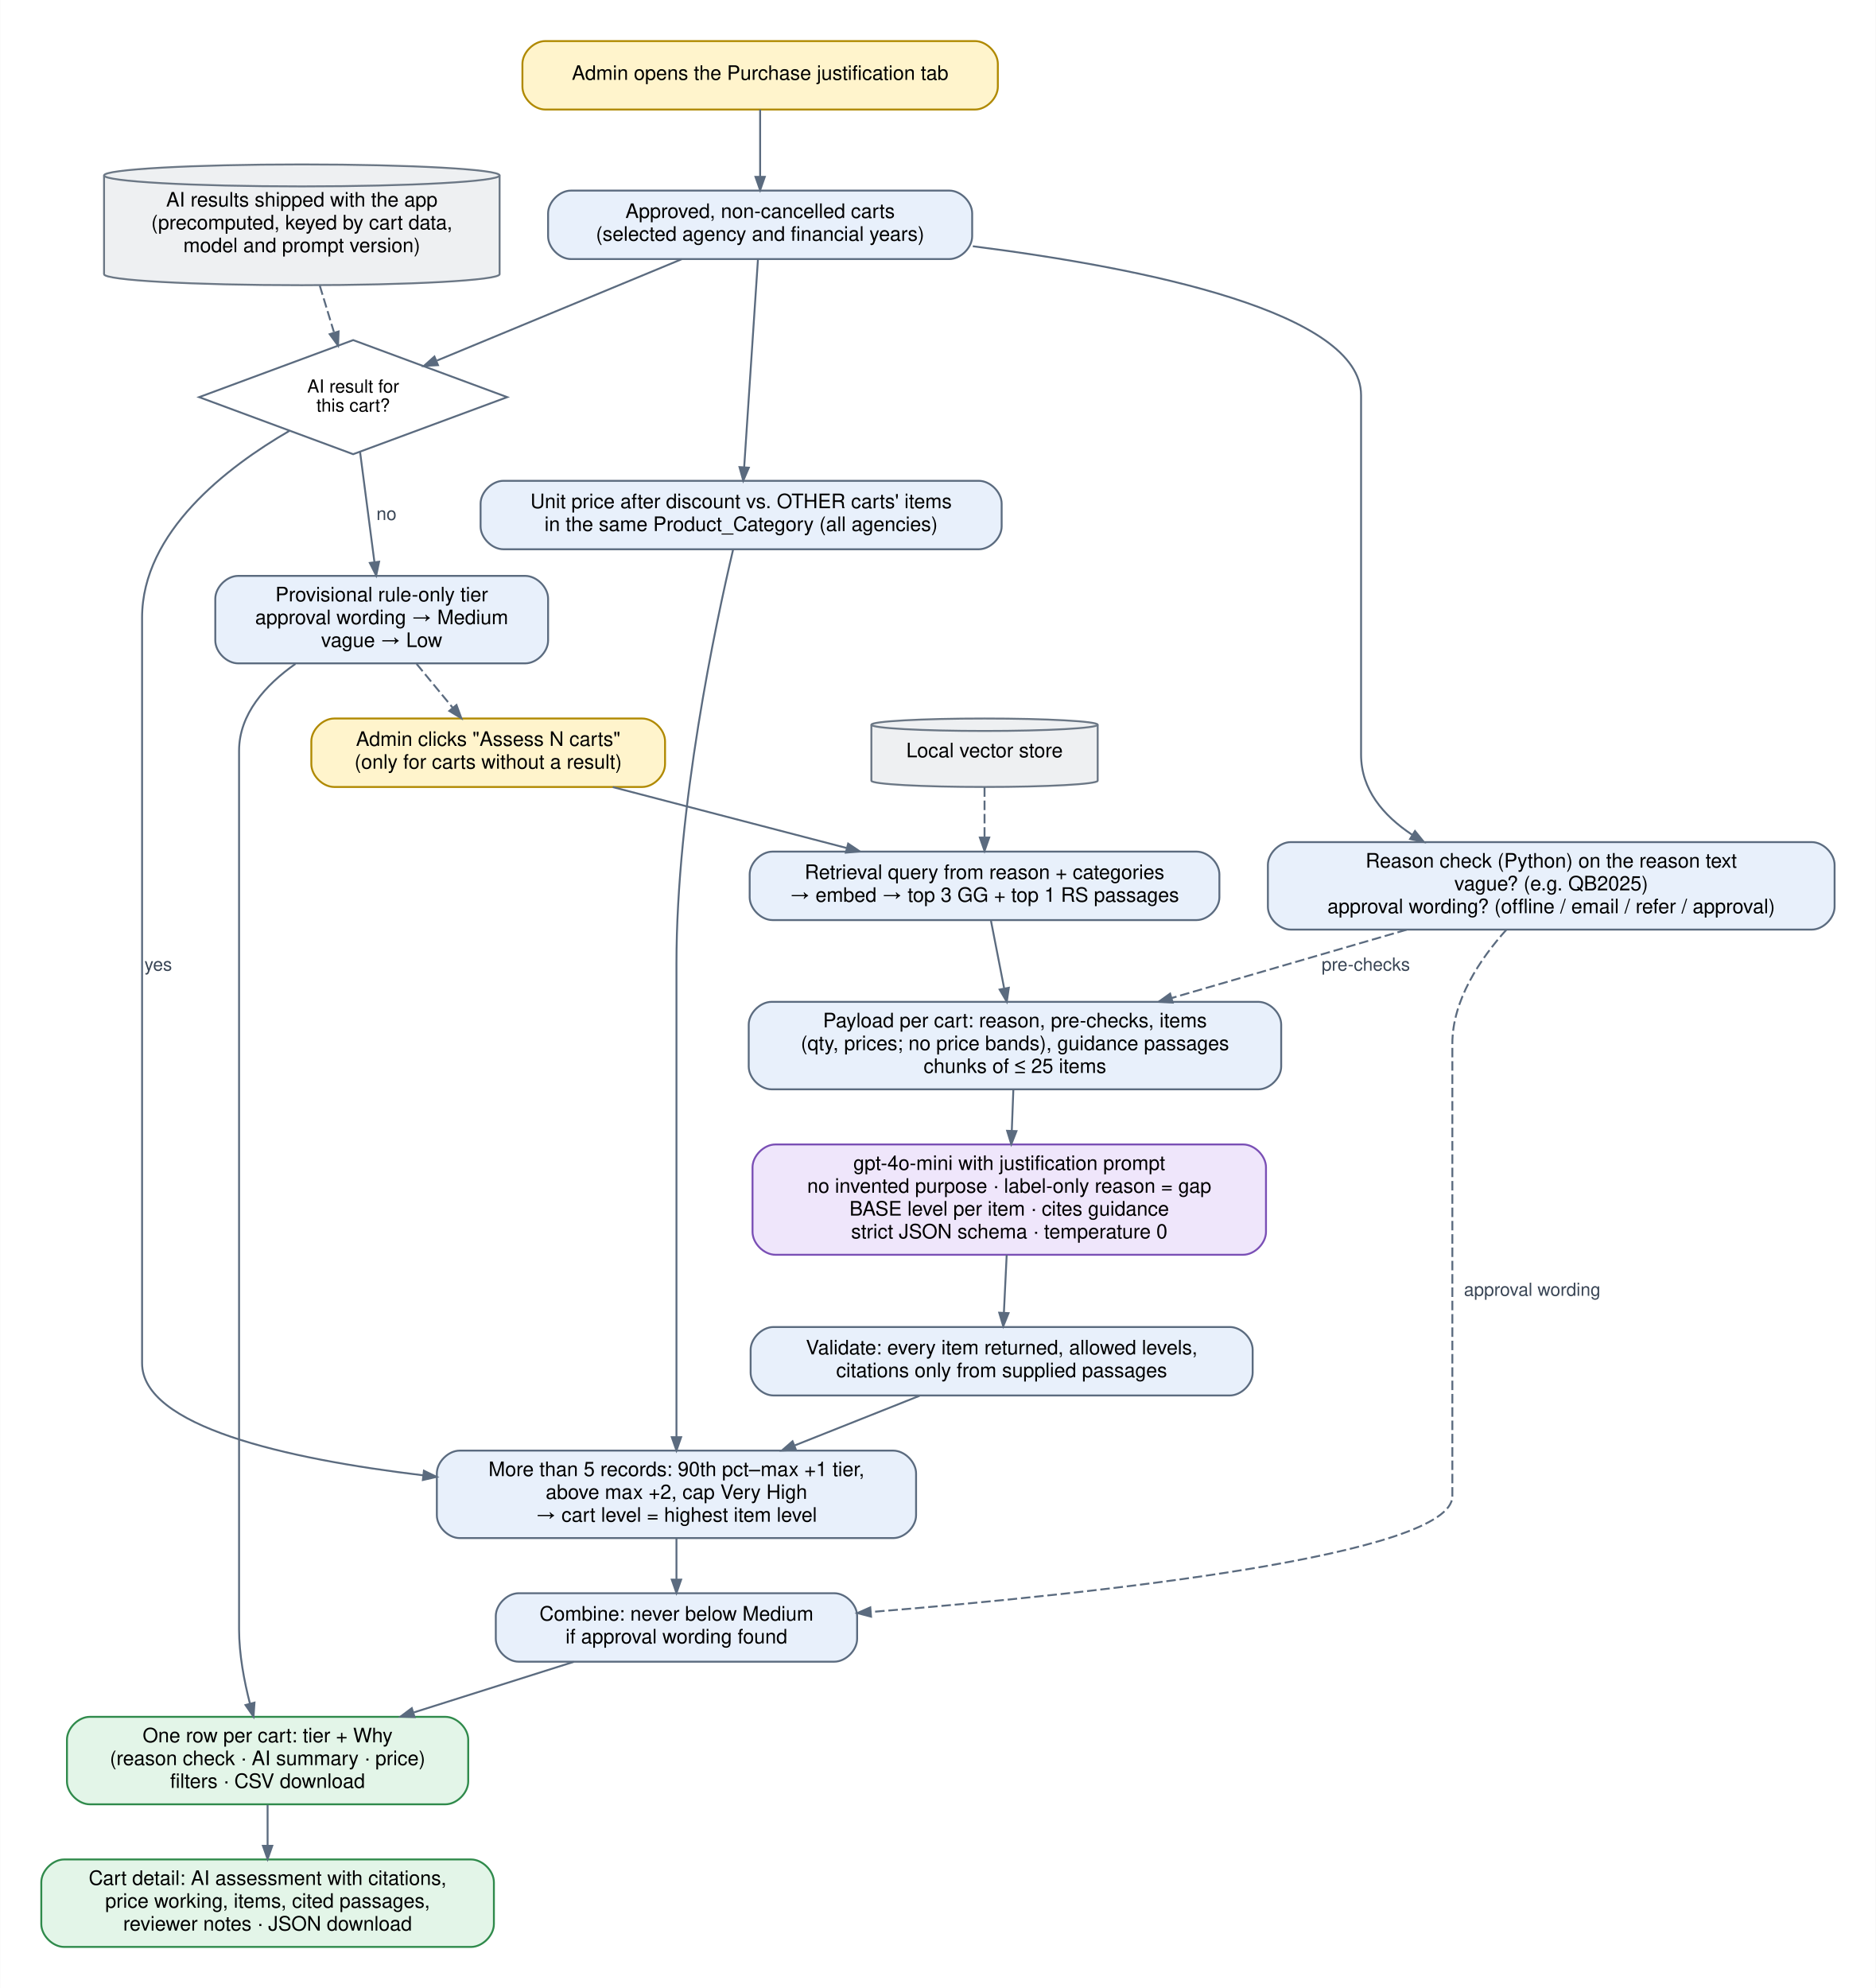
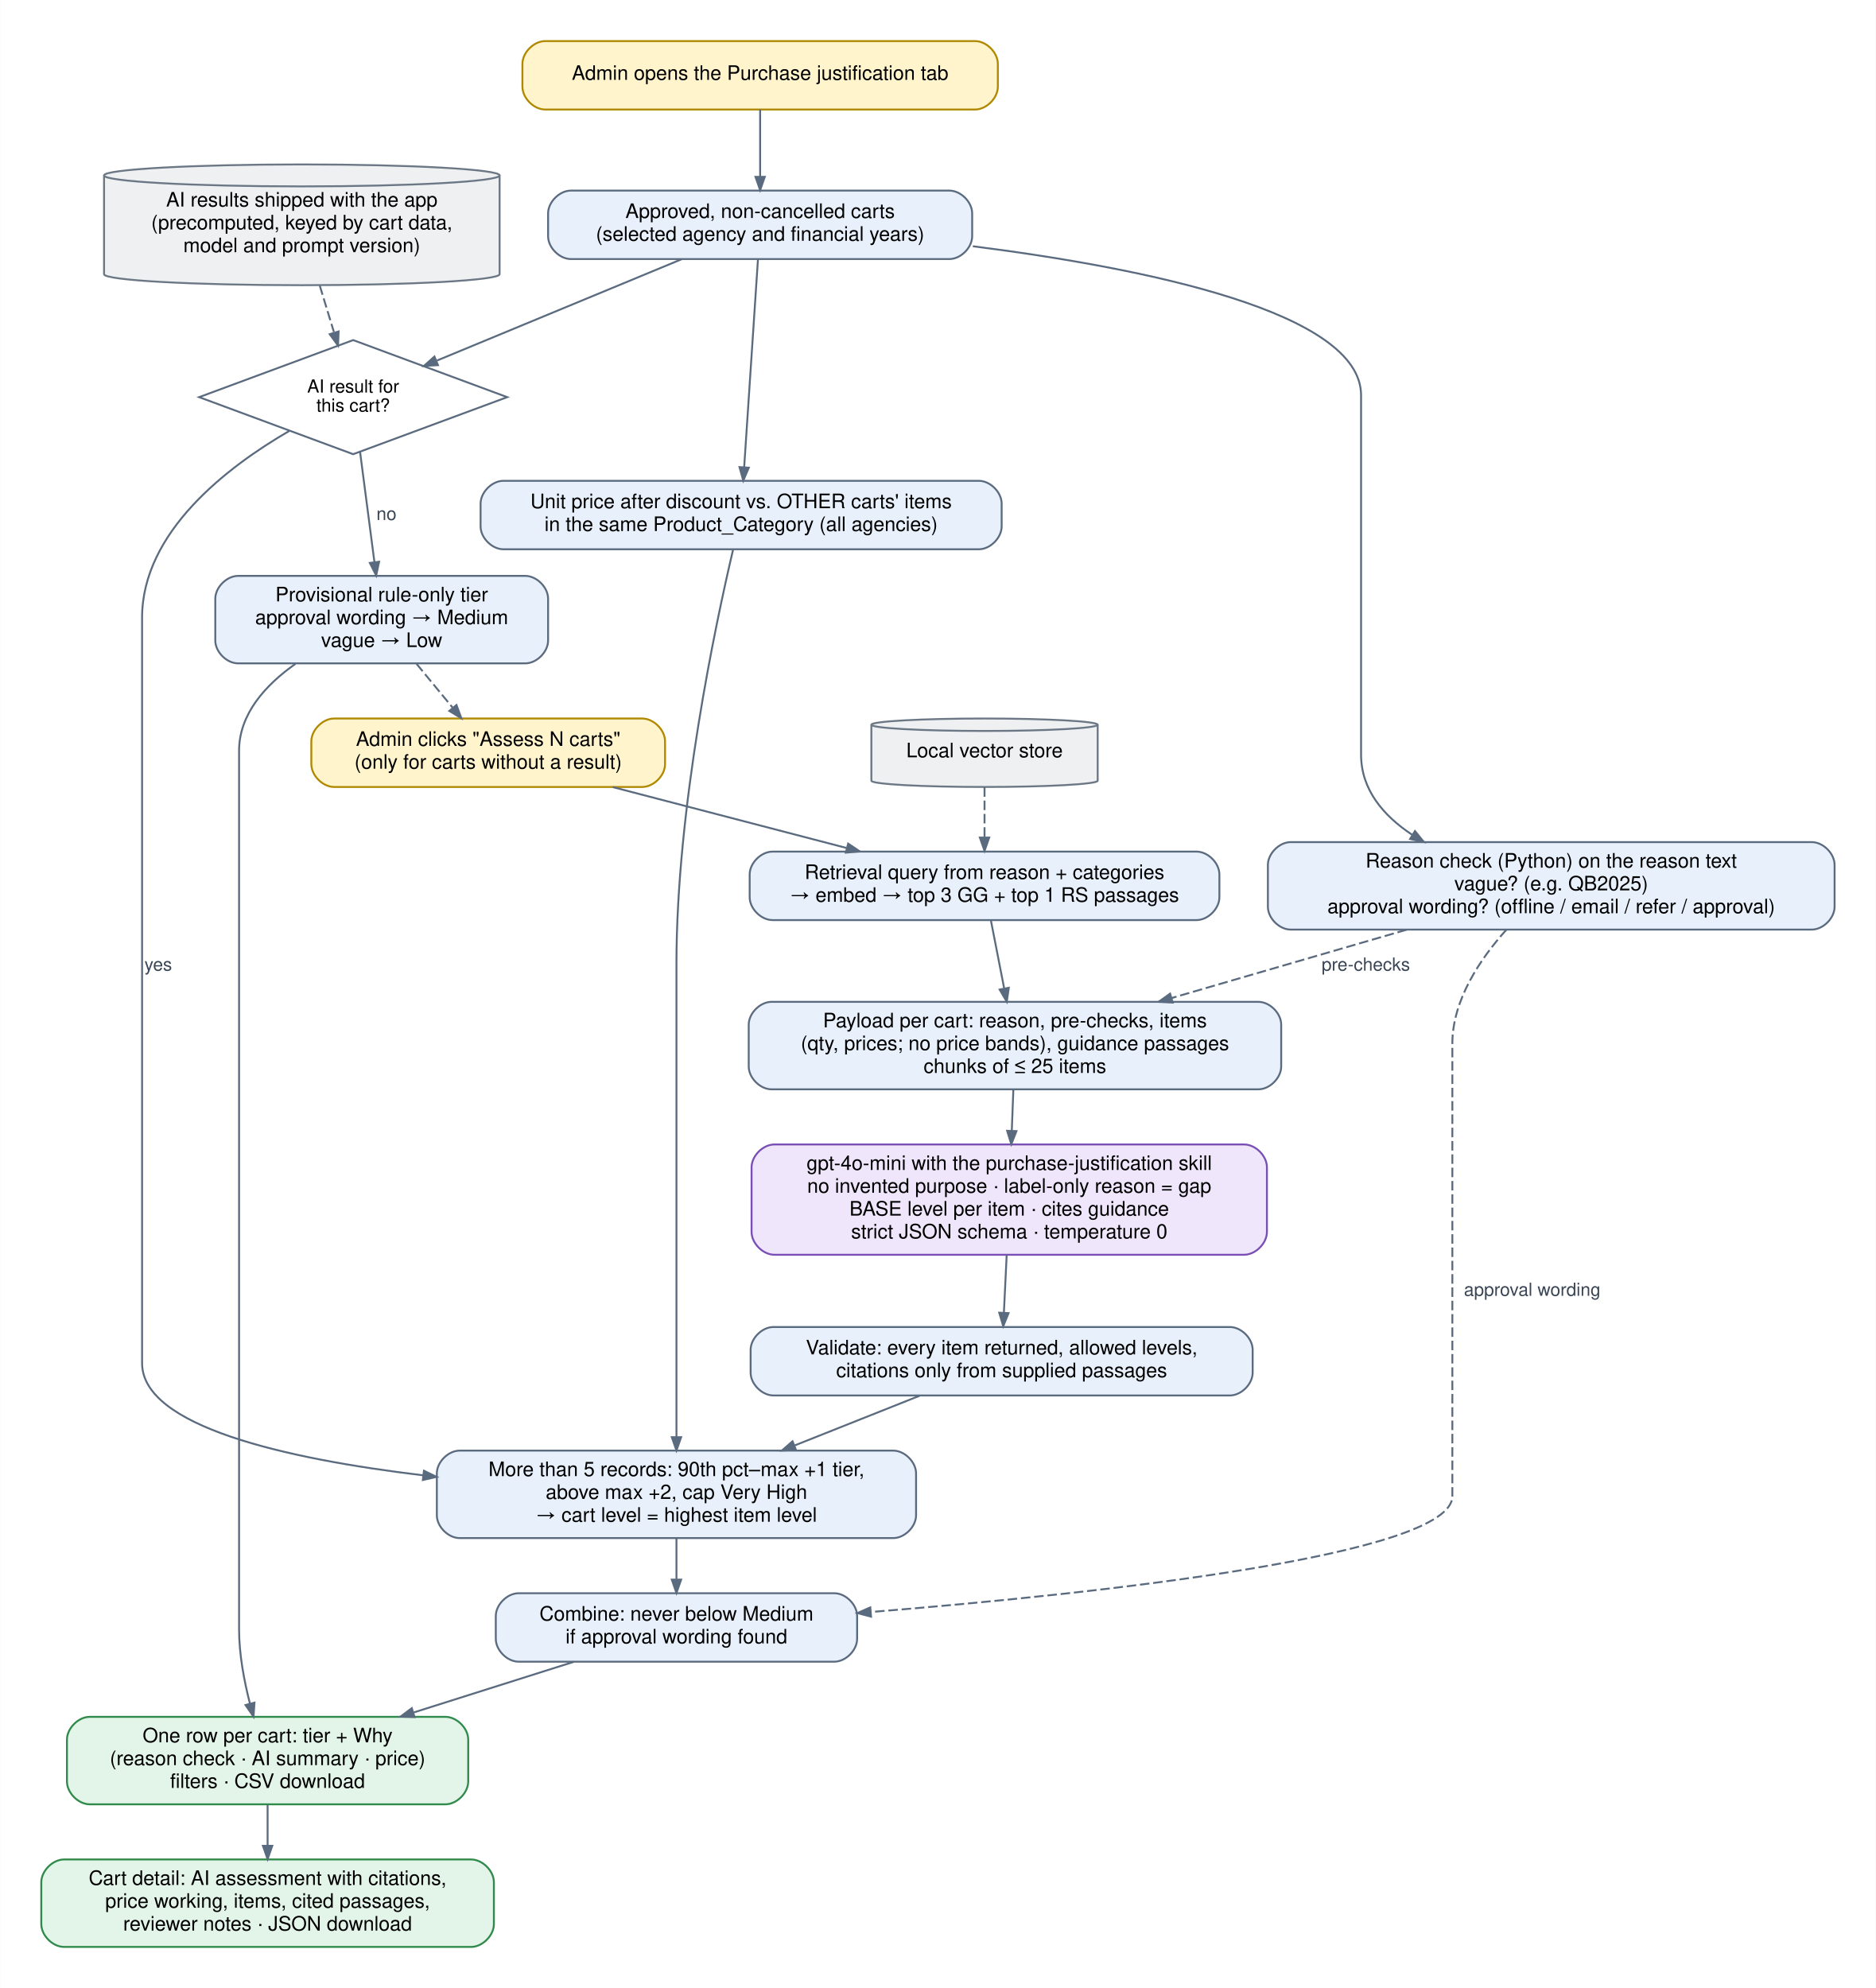
<svg xmlns="http://www.w3.org/2000/svg" width="986pt" height="1045pt" viewBox="0.00 0.00 986.20 1045.45">
  <g id="graph0" class="graph" transform="scale(1 1) rotate(0) translate(21.6 1023.85)">
    <polygon fill="white" stroke="transparent" points="-21.6,21.6 -21.6,-1023.85 964.6,-1023.85 964.6,21.6 -21.6,21.6" />
    <g id="node1" class="node">
      <path fill="#fff4cc" stroke="#b08900" d="M491,-1002.25C491,-1002.25 265,-1002.25 265,-1002.25 259,-1002.25 253,-996.25 253,-990.25 253,-990.25 253,-978.25 253,-978.25 253,-972.25 259,-966.25 265,-966.25 265,-966.25 491,-966.25 491,-966.25 497,-966.25 503,-972.25 503,-978.25 503,-978.25 503,-990.25 503,-990.25 503,-996.25 497,-1002.25 491,-1002.25" />
      <text text-anchor="middle" x="378" y="-981.85" font-family="Helvetica,sans-Serif" font-size="10.50">Admin opens the Purchase justification tab</text>
    </g>
    <g id="node2" class="node">
      <path fill="#e8f0fb" stroke="#5b6b7f" d="M477.5,-923.62C477.5,-923.62 278.5,-923.62 278.5,-923.62 272.5,-923.62 266.5,-917.62 266.5,-911.62 266.5,-911.62 266.5,-899.62 266.5,-899.62 266.5,-893.62 272.5,-887.62 278.5,-887.62 278.5,-887.62 477.5,-887.62 477.5,-887.62 483.5,-887.62 489.5,-893.62 489.5,-899.62 489.5,-899.62 489.5,-911.62 489.5,-911.62 489.5,-917.62 483.5,-923.62 477.5,-923.62" />
      <text text-anchor="middle" x="378" y="-909.23" font-family="Helvetica,sans-Serif" font-size="10.50">Approved, non-cancelled carts</text>
      <text text-anchor="middle" x="378" y="-897.23" font-family="Helvetica,sans-Serif" font-size="10.50">(selected agency and financial years)</text>
    </g>
    <g id="edge1" class="edge">
      <path fill="none" stroke="#5b6b7f" d="M378,-966.24C378,-955.9 378,-942.52 378,-931.05" />
      <polygon fill="#5b6b7f" stroke="#5b6b7f" points="380.45,-930.85 378,-923.85 375.55,-930.85 380.45,-930.85" />
    </g>
    <g id="node3" class="node">
      <path fill="#e8f0fb" stroke="#5b6b7f" d="M931,-581C931,-581 657,-581 657,-581 651,-581 645,-575 645,-569 645,-569 645,-547 645,-547 645,-541 651,-535 657,-535 657,-535 931,-535 931,-535 937,-535 943,-541 943,-547 943,-547 943,-569 943,-569 943,-575 937,-581 931,-581" />
      <text text-anchor="middle" x="794" y="-567.6" font-family="Helvetica,sans-Serif" font-size="10.50">Reason check (Python) on the reason text</text>
      <text text-anchor="middle" x="794" y="-555.6" font-family="Helvetica,sans-Serif" font-size="10.50">vague? (e.g. QB2025)</text>
      <text text-anchor="middle" x="794" y="-543.6" font-family="Helvetica,sans-Serif" font-size="10.50">approval wording? (offline / email / refer / approval)</text>
    </g>
    <g id="edge2" class="edge">
      <path fill="none" stroke="#5b6b7f" d="M489.85,-894.35C580.76,-882.81 694,-859.66 694,-816 694,-816 694,-816 694,-627 694,-608.74 705.54,-595.04 720.78,-584.91" />
      <polygon fill="#5b6b7f" stroke="#5b6b7f" points="722.35,-586.82 727.02,-581.06 719.78,-582.65 722.35,-586.82" />
    </g>
    <g id="node5" class="node">
      <polygon fill="white" stroke="#5b6b7f" points="164,-845 83,-815 164,-785 245,-815 164,-845" />
      <text text-anchor="middle" x="164" y="-817.4" font-family="Helvetica,sans-Serif" font-size="9.50">AI result for</text>
      <text text-anchor="middle" x="164" y="-807.4" font-family="Helvetica,sans-Serif" font-size="9.50">this cart?</text>
    </g>
    <g id="edge3" class="edge">
      <path fill="none" stroke="#5b6b7f" d="M336.74,-887.54C299.81,-872.24 245.82,-849.88 208.05,-834.24" />
      <polygon fill="#5b6b7f" stroke="#5b6b7f" points="208.6,-831.82 201.2,-831.41 206.73,-836.35 208.6,-831.82" />
    </g>
    <g id="node12" class="node">
      <path fill="#e8f0fb" stroke="#5b6b7f" d="M493,-771C493,-771 243,-771 243,-771 237,-771 231,-765 231,-759 231,-759 231,-747 231,-747 231,-741 237,-735 243,-735 243,-735 493,-735 493,-735 499,-735 505,-741 505,-747 505,-747 505,-759 505,-759 505,-765 499,-771 493,-771" />
      <text text-anchor="middle" x="368" y="-756.6" font-family="Helvetica,sans-Serif" font-size="10.50">Unit price after discount vs. OTHER carts' items</text>
      <text text-anchor="middle" x="368" y="-744.6" font-family="Helvetica,sans-Serif" font-size="10.50">in the same Product_Category (all agencies)</text>
    </g>
    <g id="edge16" class="edge">
      <path fill="none" stroke="#5b6b7f" d="M376.85,-887.35C375.07,-860.56 371.65,-808.93 369.62,-778.36" />
      <polygon fill="#5b6b7f" stroke="#5b6b7f" points="372.04,-777.9 369.13,-771.08 367.15,-778.22 372.04,-777.9" />
    </g>
    <g id="node9" class="node">
      <path fill="#e8f0fb" stroke="#5b6b7f" d="M640,-497C640,-497 384,-497 384,-497 378,-497 372,-491 372,-485 372,-485 372,-463 372,-463 372,-457 378,-451 384,-451 384,-451 640,-451 640,-451 646,-451 652,-457 652,-463 652,-463 652,-485 652,-485 652,-491 646,-497 640,-497" />
      <text text-anchor="middle" x="512" y="-483.6" font-family="Helvetica,sans-Serif" font-size="10.50">Payload per cart: reason, pre-checks, items</text>
      <text text-anchor="middle" x="512" y="-471.6" font-family="Helvetica,sans-Serif" font-size="10.50">(qty, prices; no price bands), guidance passages</text>
      <text text-anchor="middle" x="512" y="-459.6" font-family="Helvetica,sans-Serif" font-size="10.50">chunks of ≤ 25 items</text>
    </g>
    <g id="edge11" class="edge">
      <path fill="none" stroke="#5b6b7f" stroke-dasharray="5,2" d="M717.93,-534.92C702.09,-530.32 685.5,-525.51 670,-521 645.43,-513.86 618.7,-506.08 594.35,-498.99" />
      <polygon fill="#5b6b7f" stroke="#5b6b7f" points="594.95,-496.61 587.54,-497.01 593.58,-501.32 594.95,-496.61" />
      <text text-anchor="middle" x="696.5" y="-513.4" font-family="Helvetica,sans-Serif" font-size="9.50" fill="#3a4656">pre-checks</text>
    </g>
    <g id="node14" class="node">
      <path fill="#e8f0fb" stroke="#5b6b7f" d="M417,-186C417,-186 251,-186 251,-186 245,-186 239,-180 239,-174 239,-174 239,-162 239,-162 239,-156 245,-150 251,-150 251,-150 417,-150 417,-150 423,-150 429,-156 429,-162 429,-162 429,-174 429,-174 429,-180 423,-186 417,-186" />
      <text text-anchor="middle" x="334" y="-171.6" font-family="Helvetica,sans-Serif" font-size="10.50">Combine: never below Medium</text>
      <text text-anchor="middle" x="334" y="-159.6" font-family="Helvetica,sans-Serif" font-size="10.50">if approval wording found</text>
    </g>
    <g id="edge18" class="edge">
      <path fill="none" stroke="#5b6b7f" stroke-dasharray="5,2" d="M770.43,-534.95C756.68,-519.64 742,-497.93 742,-475 742,-475 742,-475 742,-237 742,-206.06 557.14,-185.97 436.29,-176.13" />
      <polygon fill="#5b6b7f" stroke="#5b6b7f" points="436.32,-173.68 429.14,-175.56 435.92,-178.56 436.32,-173.68" />
      <text text-anchor="middle" x="784" y="-342.4" font-family="Helvetica,sans-Serif" font-size="9.50" fill="#3a4656">approval wording</text>
    </g>
    <g id="node4" class="node">
      <path fill="#eef0f2" stroke="#6b7785" d="M241,-931.6C241,-934.79 194.39,-937.38 137,-937.38 79.61,-937.38 33,-934.79 33,-931.6 33,-931.6 33,-879.65 33,-879.65 33,-876.46 79.61,-873.87 137,-873.87 194.39,-873.87 241,-876.46 241,-879.65 241,-879.65 241,-931.6 241,-931.6" />
      <path fill="none" stroke="#6b7785" d="M241,-931.6C241,-928.42 194.39,-925.83 137,-925.83 79.61,-925.83 33,-928.42 33,-931.6" />
      <text text-anchor="middle" x="137" y="-915.23" font-family="Helvetica,sans-Serif" font-size="10.50">AI results shipped with the app</text>
      <text text-anchor="middle" x="137" y="-903.23" font-family="Helvetica,sans-Serif" font-size="10.50">(precomputed, keyed by cart data,</text>
      <text text-anchor="middle" x="137" y="-891.23" font-family="Helvetica,sans-Serif" font-size="10.50">model and prompt version)</text>
    </g>
    <g id="edge4" class="edge">
      <path fill="none" stroke="#5b6b7f" stroke-dasharray="5,2" d="M146.44,-873.63C148.84,-865.76 151.43,-857.26 153.86,-849.28" />
      <polygon fill="#5b6b7f" stroke="#5b6b7f" points="156.34,-849.54 156.04,-842.13 151.66,-848.11 156.34,-849.54" />
    </g>
    <g id="node13" class="node">
      <path fill="#e8f0fb" stroke="#5b6b7f" d="M448,-261C448,-261 220,-261 220,-261 214,-261 208,-255 208,-249 208,-249 208,-227 208,-227 208,-221 214,-215 220,-215 220,-215 448,-215 448,-215 454,-215 460,-221 460,-227 460,-227 460,-249 460,-249 460,-255 454,-261 448,-261" />
      <text text-anchor="middle" x="334" y="-247.6" font-family="Helvetica,sans-Serif" font-size="10.50">More than 5 records: 90th pct–max +1 tier,</text>
      <text text-anchor="middle" x="334" y="-235.6" font-family="Helvetica,sans-Serif" font-size="10.50">above max +2, cap Very High</text>
      <text text-anchor="middle" x="334" y="-223.6" font-family="Helvetica,sans-Serif" font-size="10.50">→ cart level = highest item level</text>
    </g>
    <g id="edge5" class="edge">
      <path fill="none" stroke="#5b6b7f" d="M130.4,-797.23C97.72,-778.27 53,-744.09 53,-699 53,-699 53,-699 53,-307 53,-273.75 128.25,-256.71 200.87,-248" />
      <polygon fill="#5b6b7f" stroke="#5b6b7f" points="201.21,-250.42 207.88,-247.18 200.65,-245.55 201.21,-250.42" />
      <text text-anchor="middle" x="61.5" y="-513.4" font-family="Helvetica,sans-Serif" font-size="9.50" fill="#3a4656">yes</text>
    </g>
    <g id="node15" class="node">
      <path fill="#e8f0fb" stroke="#5b6b7f" d="M254.5,-721C254.5,-721 103.5,-721 103.5,-721 97.5,-721 91.5,-715 91.5,-709 91.5,-709 91.5,-687 91.5,-687 91.5,-681 97.5,-675 103.5,-675 103.5,-675 254.5,-675 254.5,-675 260.5,-675 266.5,-681 266.5,-687 266.5,-687 266.5,-709 266.5,-709 266.5,-715 260.5,-721 254.5,-721" />
      <text text-anchor="middle" x="179" y="-707.6" font-family="Helvetica,sans-Serif" font-size="10.50">Provisional rule-only tier</text>
      <text text-anchor="middle" x="179" y="-695.6" font-family="Helvetica,sans-Serif" font-size="10.50">approval wording → Medium</text>
      <text text-anchor="middle" x="179" y="-683.6" font-family="Helvetica,sans-Serif" font-size="10.50">vague → Low</text>
    </g>
    <g id="edge6" class="edge">
      <path fill="none" stroke="#5b6b7f" d="M167.63,-786.16C169.91,-768.71 172.84,-746.24 175.15,-728.49" />
      <polygon fill="#5b6b7f" stroke="#5b6b7f" points="177.63,-728.46 176.1,-721.2 172.77,-727.82 177.63,-728.46" />
      <text text-anchor="middle" x="181.5" y="-750.4" font-family="Helvetica,sans-Serif" font-size="9.50" fill="#3a4656">no</text>
    </g>
    <g id="node6" class="node">
      <path fill="#fff4cc" stroke="#b08900" d="M316,-646C316,-646 154,-646 154,-646 148,-646 142,-640 142,-634 142,-634 142,-622 142,-622 142,-616 148,-610 154,-610 154,-610 316,-610 316,-610 322,-610 328,-616 328,-622 328,-622 328,-634 328,-634 328,-640 322,-646 316,-646" />
      <text text-anchor="middle" x="235" y="-631.6" font-family="Helvetica,sans-Serif" font-size="10.50">Admin clicks "Assess N carts"</text>
      <text text-anchor="middle" x="235" y="-619.6" font-family="Helvetica,sans-Serif" font-size="10.50">(only for carts without a result)</text>
    </g>
    <g id="node7" class="node">
      <path fill="#e8f0fb" stroke="#5b6b7f" d="M607.5,-576C607.5,-576 384.5,-576 384.5,-576 378.5,-576 372.5,-570 372.5,-564 372.5,-564 372.5,-552 372.5,-552 372.5,-546 378.5,-540 384.5,-540 384.5,-540 607.5,-540 607.5,-540 613.5,-540 619.5,-546 619.5,-552 619.5,-552 619.5,-564 619.5,-564 619.5,-570 613.5,-576 607.5,-576" />
      <text text-anchor="middle" x="496" y="-561.6" font-family="Helvetica,sans-Serif" font-size="10.50">Retrieval query from reason + categories</text>
      <text text-anchor="middle" x="496" y="-549.6" font-family="Helvetica,sans-Serif" font-size="10.50">→ embed → top 3 GG + top 1 RS passages</text>
    </g>
    <g id="edge8" class="edge">
      <path fill="none" stroke="#5b6b7f" d="M300.52,-609.93C337.91,-600.19 384.85,-587.96 423.36,-577.93" />
      <polygon fill="#5b6b7f" stroke="#5b6b7f" points="424.29,-580.21 430.45,-576.08 423.06,-575.47 424.29,-580.21" />
    </g>
    <g id="edge10" class="edge">
      <path fill="none" stroke="#5b6b7f" d="M499.39,-539.61C501.4,-529.33 503.99,-516.05 506.3,-504.21" />
      <polygon fill="#5b6b7f" stroke="#5b6b7f" points="508.76,-504.4 507.7,-497.06 503.95,-503.46 508.76,-504.4" />
    </g>
    <g id="node8" class="node">
      <path fill="#eef0f2" stroke="#6b7785" d="M555.5,-642.73C555.5,-644.53 528.83,-646 496,-646 463.17,-646 436.5,-644.53 436.5,-642.73 436.5,-642.73 436.5,-613.27 436.5,-613.27 436.5,-611.47 463.17,-610 496,-610 528.83,-610 555.5,-611.47 555.5,-613.27 555.5,-613.27 555.5,-642.73 555.5,-642.73" />
      <path fill="none" stroke="#6b7785" d="M555.5,-642.73C555.5,-640.92 528.83,-639.45 496,-639.45 463.17,-639.45 436.5,-640.92 436.5,-642.73" />
      <text text-anchor="middle" x="496" y="-625.6" font-family="Helvetica,sans-Serif" font-size="10.50">Local vector store</text>
    </g>
    <g id="edge9" class="edge">
      <path fill="none" stroke="#5b6b7f" stroke-dasharray="5,2" d="M496,-609.84C496,-601.85 496,-592.2 496,-583.46" />
      <polygon fill="#5b6b7f" stroke="#5b6b7f" points="498.45,-583.39 496,-576.39 493.55,-583.39 498.45,-583.39" />
    </g>
    <g id="node10" class="node">
-       <path fill="#efe6fb" stroke="#7a4fb5" d="M632,-422C632,-422 386,-422 386,-422 380,-422 374,-416 374,-410 374,-410 374,-376 374,-376 374,-370 380,-364 386,-364 386,-364 632,-364 632,-364 638,-364 644,-370 644,-376 644,-376 644,-410 644,-410 644,-416 638,-422 632,-422" />
-       <text text-anchor="middle" x="509" y="-408.6" font-family="Helvetica,sans-Serif" font-size="10.50">gpt-4o-mini with justification prompt</text>
+       <path fill="#efe6fb" stroke="#7a4fb5" d="M632.5,-422C632.5,-422 385.5,-422 385.5,-422 379.5,-422 373.5,-416 373.5,-410 373.5,-410 373.5,-376 373.5,-376 373.5,-370 379.5,-364 385.5,-364 385.5,-364 632.5,-364 632.5,-364 638.5,-364 644.5,-370 644.5,-376 644.5,-376 644.5,-410 644.5,-410 644.5,-416 638.5,-422 632.5,-422" />
+       <text text-anchor="middle" x="509" y="-408.6" font-family="Helvetica,sans-Serif" font-size="10.50">gpt-4o-mini with the purchase-justification skill</text>
      <text text-anchor="middle" x="509" y="-396.6" font-family="Helvetica,sans-Serif" font-size="10.50">no invented purpose · label-only reason = gap</text>
      <text text-anchor="middle" x="509" y="-384.6" font-family="Helvetica,sans-Serif" font-size="10.50">BASE level per item · cites guidance</text>
      <text text-anchor="middle" x="509" y="-372.6" font-family="Helvetica,sans-Serif" font-size="10.50">strict JSON schema · temperature 0</text>
    </g>
    <g id="edge12" class="edge">
      <path fill="none" stroke="#5b6b7f" d="M511.16,-450.99C510.91,-444.28 510.62,-436.73 510.34,-429.37" />
      <polygon fill="#5b6b7f" stroke="#5b6b7f" points="512.78,-429.01 510.07,-422.11 507.88,-429.19 512.78,-429.01" />
    </g>
    <g id="node11" class="node">
      <path fill="#e8f0fb" stroke="#5b6b7f" d="M625,-326C625,-326 385,-326 385,-326 379,-326 373,-320 373,-314 373,-314 373,-302 373,-302 373,-296 379,-290 385,-290 385,-290 625,-290 625,-290 631,-290 637,-296 637,-302 637,-302 637,-314 637,-314 637,-320 631,-326 625,-326" />
      <text text-anchor="middle" x="505" y="-311.6" font-family="Helvetica,sans-Serif" font-size="10.50">Validate: every item returned, allowed levels,</text>
      <text text-anchor="middle" x="505" y="-299.6" font-family="Helvetica,sans-Serif" font-size="10.50">citations only from supplied passages</text>
    </g>
    <g id="edge13" class="edge">
      <path fill="none" stroke="#5b6b7f" d="M507.65,-363.9C507.17,-354.1 506.65,-343.19 506.19,-333.69" />
      <polygon fill="#5b6b7f" stroke="#5b6b7f" points="508.62,-333.3 505.84,-326.42 503.73,-333.53 508.62,-333.3" />
    </g>
    <g id="edge14" class="edge">
      <path fill="none" stroke="#5b6b7f" d="M461.85,-289.84C441.94,-281.93 417.94,-272.38 396.13,-263.71" />
      <polygon fill="#5b6b7f" stroke="#5b6b7f" points="396.85,-261.36 389.44,-261.05 395.04,-265.91 396.85,-261.36" />
    </g>
    <g id="edge15" class="edge">
      <path fill="none" stroke="#5b6b7f" d="M363.76,-734.73C354.65,-696.02 334,-599.24 334,-517 334,-517 334,-517 334,-307 334,-294.29 334,-280.24 334,-268.23" />
      <polygon fill="#5b6b7f" stroke="#5b6b7f" points="336.45,-268.05 334,-261.05 331.55,-268.05 336.45,-268.05" />
    </g>
    <g id="edge17" class="edge">
      <path fill="none" stroke="#5b6b7f" d="M334,-214.73C334,-207.91 334,-200.36 334,-193.4" />
      <polygon fill="#5b6b7f" stroke="#5b6b7f" points="336.45,-193.14 334,-186.14 331.55,-193.14 336.45,-193.14" />
    </g>
    <g id="node16" class="node">
      <path fill="#e3f5e8" stroke="#2f8a4b" d="M212.5,-121C212.5,-121 25.5,-121 25.5,-121 19.5,-121 13.5,-115 13.5,-109 13.5,-109 13.5,-87 13.5,-87 13.5,-81 19.5,-75 25.5,-75 25.5,-75 212.5,-75 212.5,-75 218.5,-75 224.5,-81 224.5,-87 224.5,-87 224.5,-109 224.5,-109 224.5,-115 218.5,-121 212.5,-121" />
      <text text-anchor="middle" x="119" y="-107.6" font-family="Helvetica,sans-Serif" font-size="10.50">One row per cart: tier + Why</text>
      <text text-anchor="middle" x="119" y="-95.6" font-family="Helvetica,sans-Serif" font-size="10.50">(reason check · AI summary · price)</text>
      <text text-anchor="middle" x="119" y="-83.6" font-family="Helvetica,sans-Serif" font-size="10.50">filters · CSV download</text>
    </g>
    <g id="edge19" class="edge">
      <path fill="none" stroke="#5b6b7f" d="M280.02,-149.93C254.57,-141.88 223.73,-132.13 195.89,-123.32" />
      <polygon fill="#5b6b7f" stroke="#5b6b7f" points="196.29,-120.88 188.88,-121.1 194.82,-125.55 196.29,-120.88" />
    </g>
    <g id="edge7" class="edge">
      <path fill="none" stroke="#5b6b7f" stroke-dasharray="5,2" d="M197.34,-674.73C203.44,-667.33 210.24,-659.07 216.36,-651.64" />
      <polygon fill="#5b6b7f" stroke="#5b6b7f" points="218.33,-653.1 220.89,-646.14 214.55,-649.98 218.33,-653.1" />
    </g>
    <g id="edge20" class="edge">
      <path fill="none" stroke="#5b6b7f" d="M133.64,-674.74C117.85,-663.61 104,-648.33 104,-629 104,-629 104,-629 104,-167 104,-153.96 106.66,-139.84 109.74,-127.87" />
      <polygon fill="#5b6b7f" stroke="#5b6b7f" points="112.11,-128.48 111.59,-121.09 107.39,-127.2 112.11,-128.48" />
    </g>
    <g id="node17" class="node">
      <path fill="#e3f5e8" stroke="#2f8a4b" d="M226,-46C226,-46 12,-46 12,-46 6,-46 0,-40 0,-34 0,-34 0,-12 0,-12 0,-6 6,0 12,0 12,0 226,0 226,0 232,0 238,-6 238,-12 238,-12 238,-34 238,-34 238,-40 232,-46 226,-46" />
      <text text-anchor="middle" x="119" y="-32.6" font-family="Helvetica,sans-Serif" font-size="10.50">Cart detail: AI assessment with citations,</text>
      <text text-anchor="middle" x="119" y="-20.6" font-family="Helvetica,sans-Serif" font-size="10.50">price working, items, cited passages,</text>
      <text text-anchor="middle" x="119" y="-8.6" font-family="Helvetica,sans-Serif" font-size="10.50">reviewer notes · JSON download</text>
    </g>
    <g id="edge21" class="edge">
      <path fill="none" stroke="#5b6b7f" d="M119,-74.7C119,-67.91 119,-60.34 119,-53.16" />
      <polygon fill="#5b6b7f" stroke="#5b6b7f" points="121.45,-53.16 119,-46.16 116.55,-53.16 121.45,-53.16" />
    </g>
  </g>
</svg>
